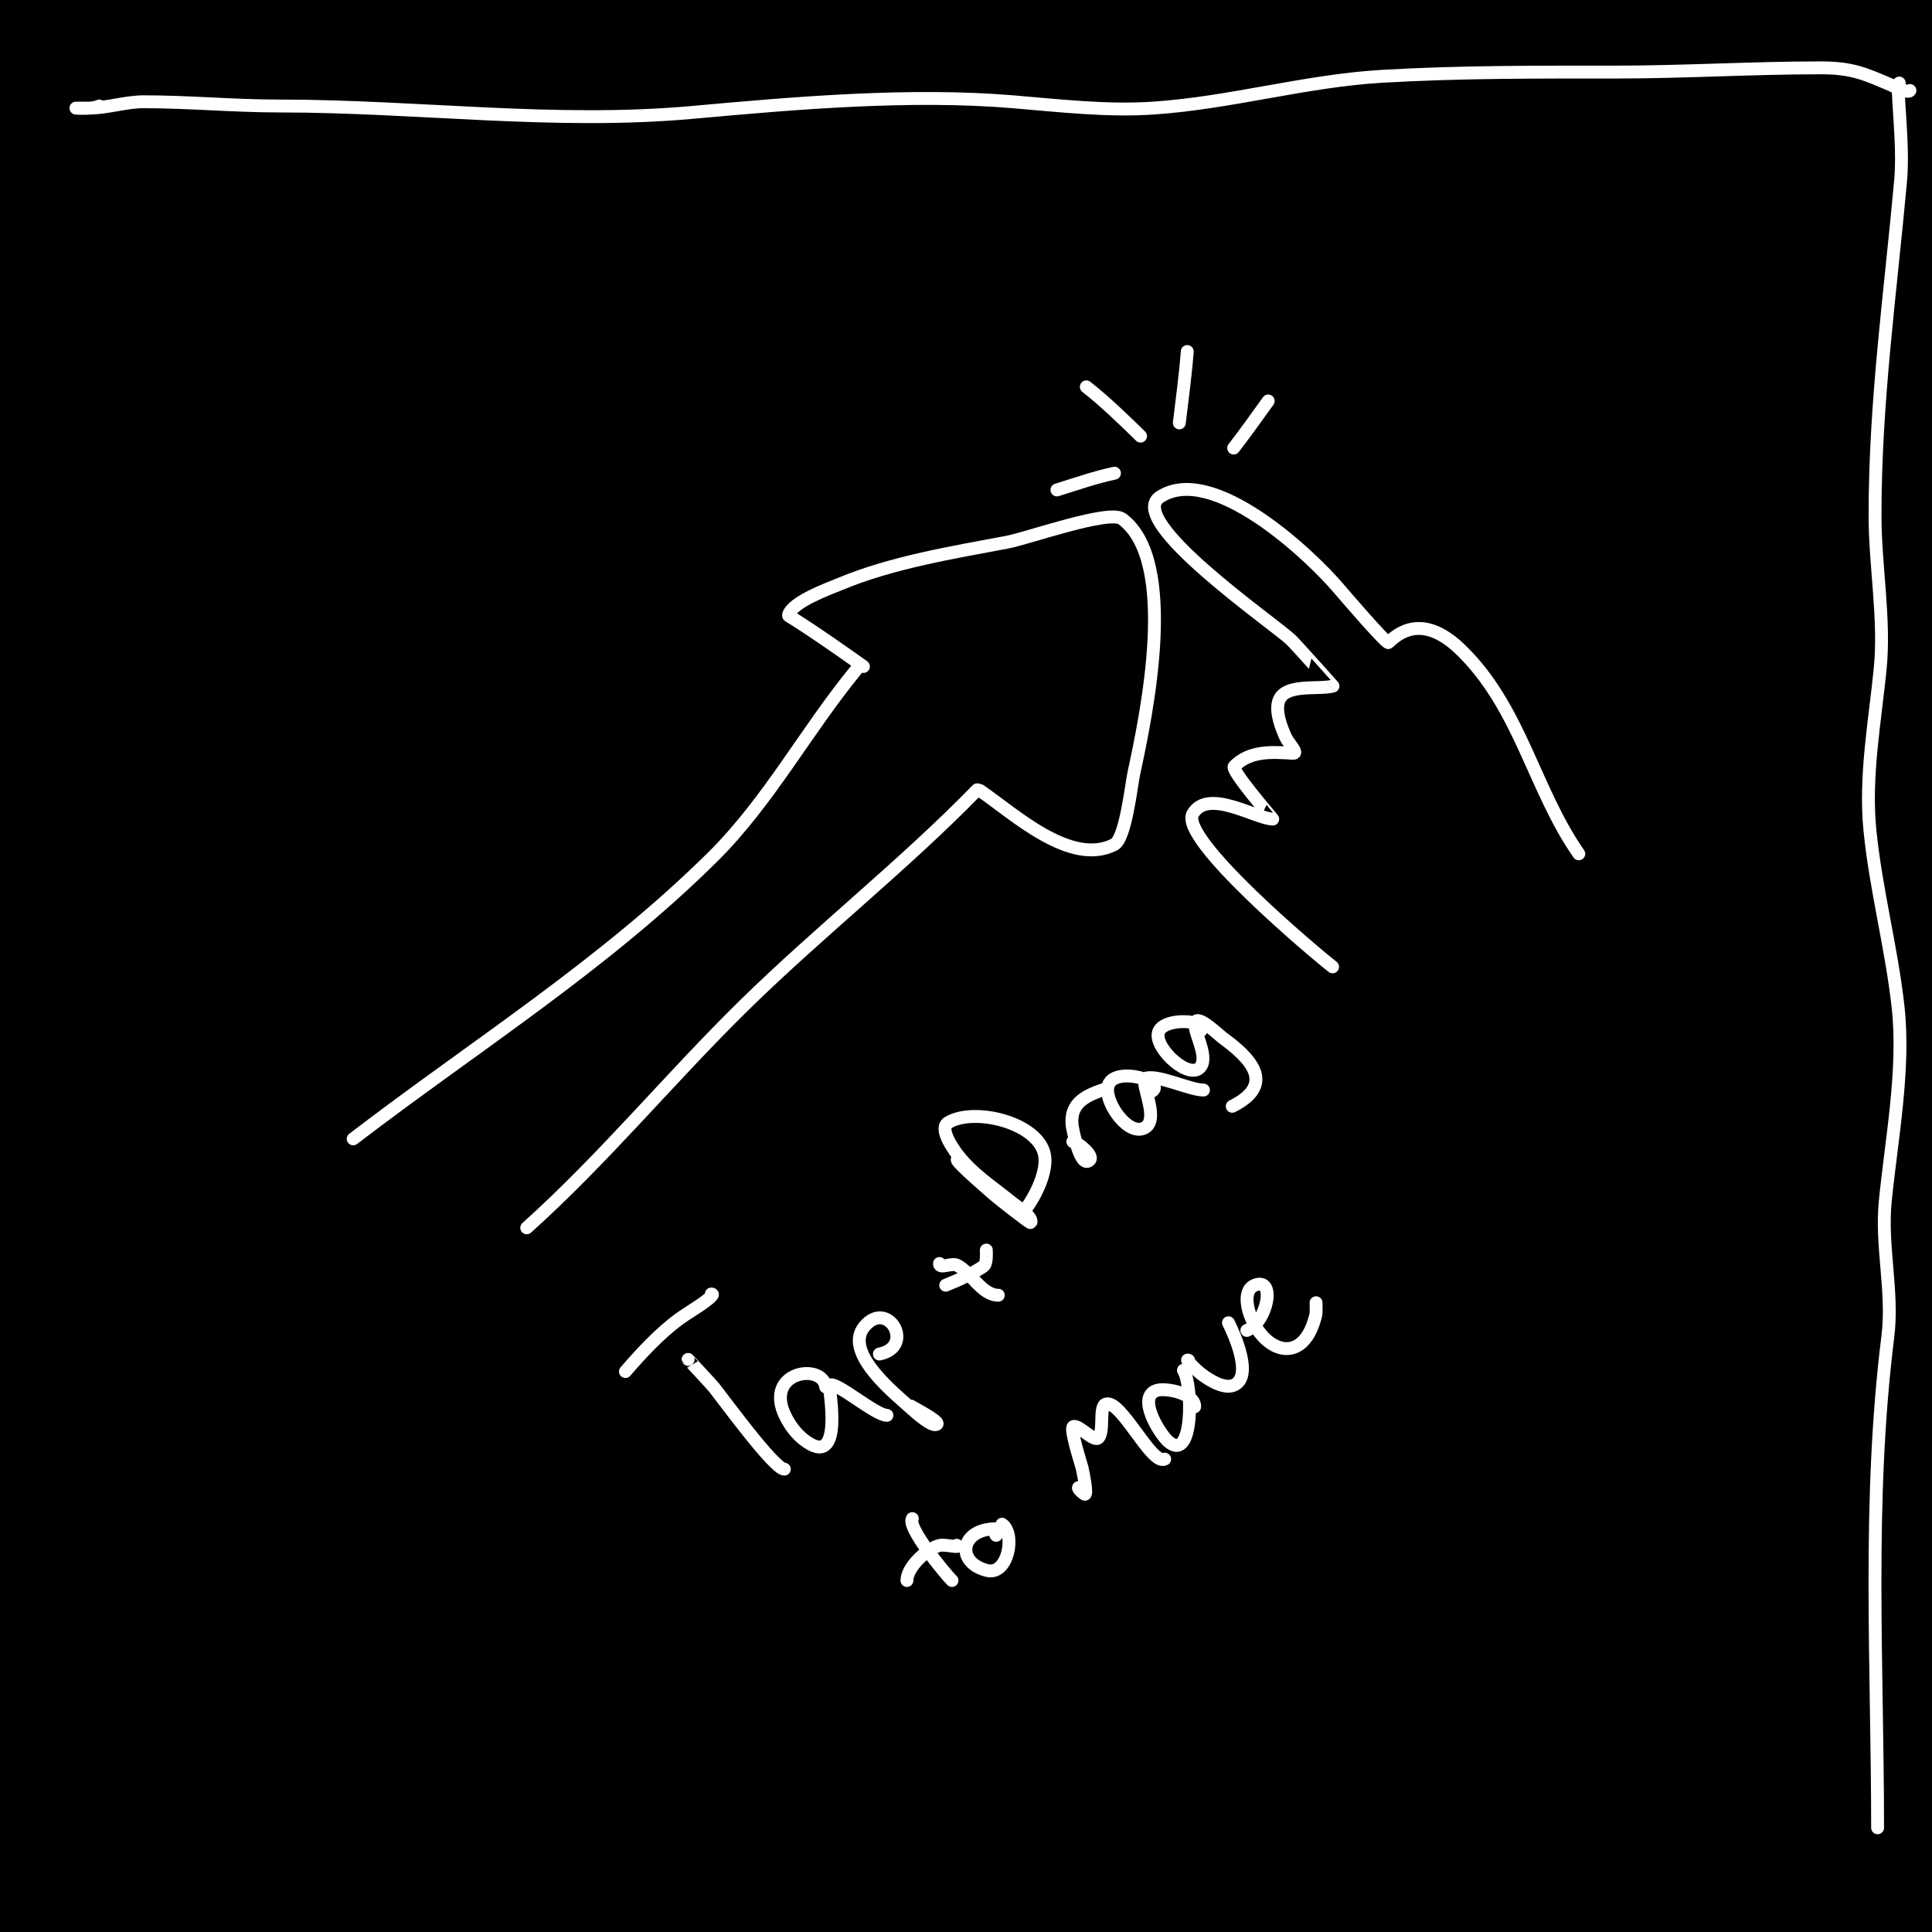
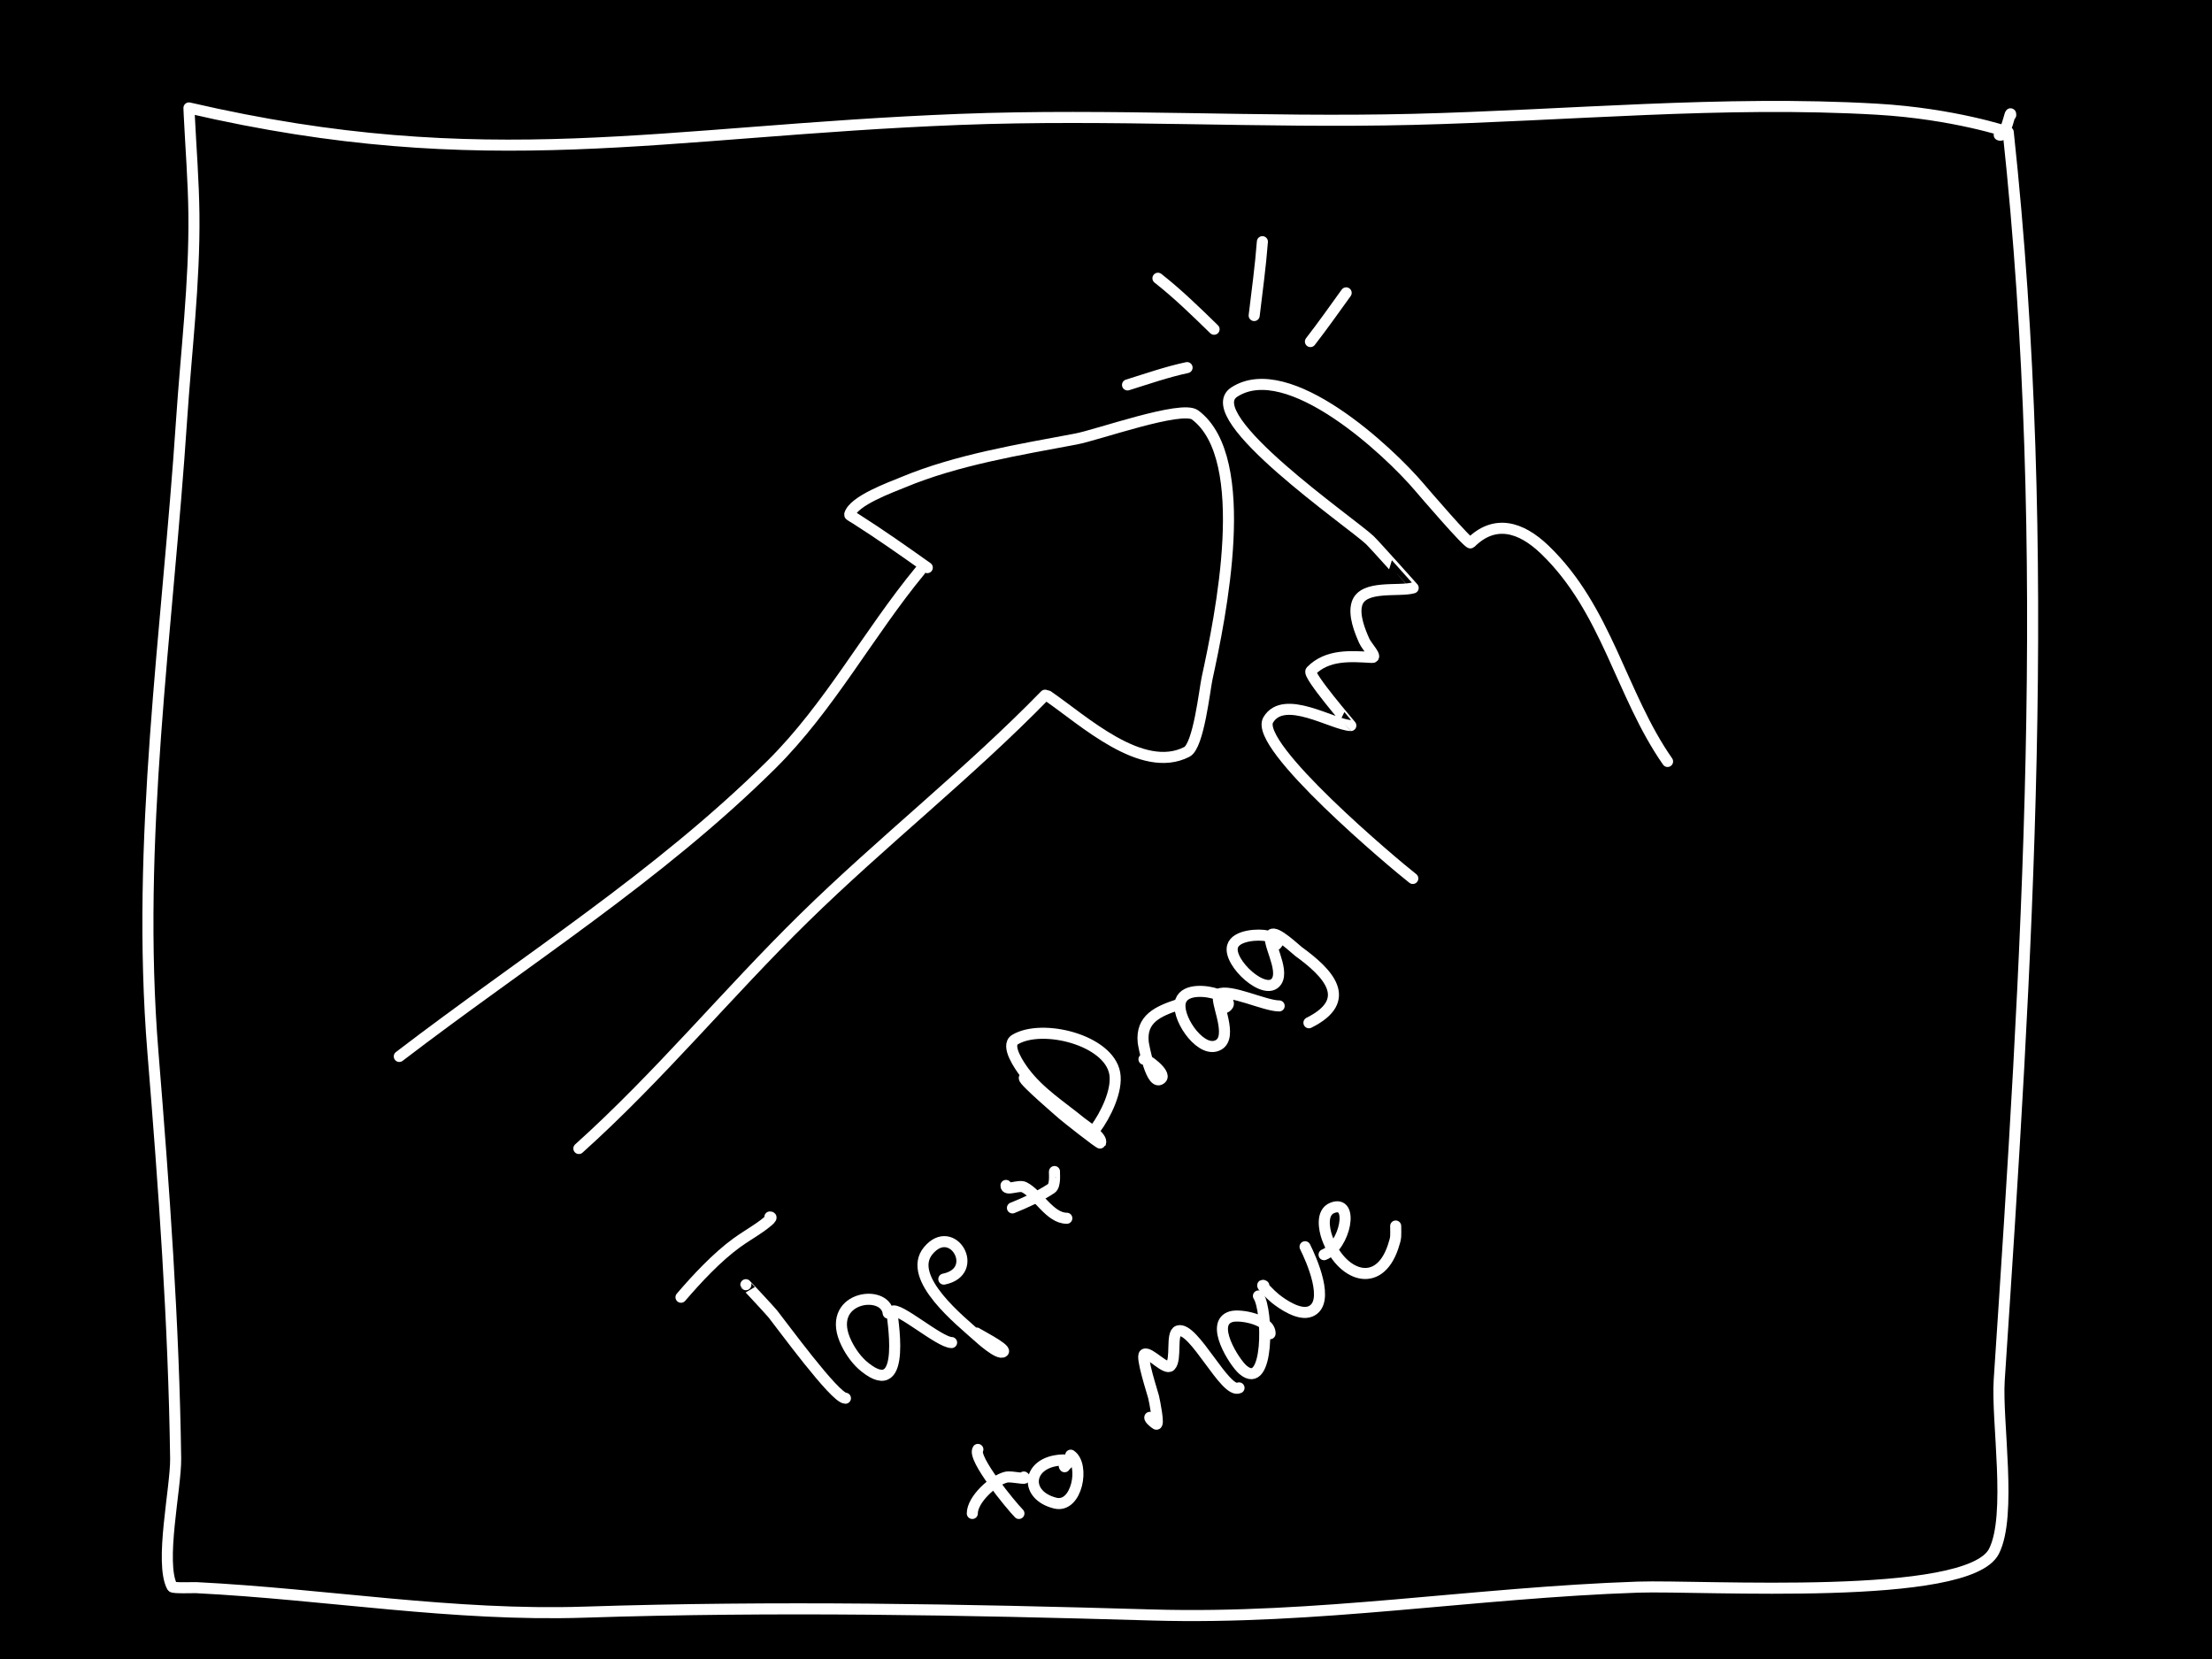
- <svg xmlns="http://www.w3.org/2000/svg" width="100%" height="100%" viewBox="0 0 600 600" version="1.1" xml:space="preserve" style="fill-rule:evenodd;clip-rule:evenodd;stroke-linecap:round;stroke-linejoin:round;stroke-miterlimit:1.5;">
-   <rect id="movement" x="0" y="0" width="600" height="600" style="fill:none;" />
+ <svg xmlns="http://www.w3.org/2000/svg" width="100%" height="100%" viewBox="0 0 800 600" version="1.1" xml:space="preserve" style="fill-rule:evenodd;clip-rule:evenodd;stroke-linecap:round;stroke-linejoin:round;stroke-miterlimit:1.5;">
+   <rect id="movement" x="0" y="0" width="800" height="600" style="fill:none;" />
  <clipPath id="_clip1">
-     <rect x="0" y="0" width="600" height="600" />
+     <rect x="0" y="0" width="800" height="600" />
  </clipPath>
  <g clip-path="url(#_clip1)">
-     <rect x="0" y="0" width="600" height="600" />
-     <path d="M266.017,207.868C250.426,226.779 238.777,248.866 221.302,266.166C187.286,299.843 147.438,324.782 109.691,353.679" style="fill:none;stroke:#fff;stroke-width:4px;" />
-     <path d="M303.492,245.271C280.694,268.663 254.555,289.196 231.17,312.123C208.107,334.736 187.689,359.647 163.581,381.307" style="fill:none;stroke:#fff;stroke-width:4px;" />
-     <path d="M268.145,206.986C261.09,201.981 254.008,196.984 246.707,192.346C246.532,192.234 244.806,191.243 244.84,191.107C245.903,186.901 257.551,182.758 260.968,181.333C277.006,174.647 295.713,171.596 312.769,168.383C319.291,167.155 344.476,158.147 348.506,161.155C366.066,174.263 356.044,222.078 352.123,240.161C351.36,243.681 349.572,260.483 346.03,262.291C332.518,269.192 314.971,252.778 304.339,245.503" style="fill:none;stroke:#fff;stroke-width:4px;" />
-     <path d="M413.852,300.264C408.287,295.944 365.911,260.333 370.471,252.68C375.198,244.744 389.822,254.18 395.254,254.376C395.331,254.379 382.148,239.167 383.294,238.001C388.234,232.975 395.2,233.569 401.583,233.933C403.386,234.036 400.049,230.662 399.308,229.014C397.934,225.959 396.007,221.139 397.117,217.733C398.959,212.08 409.709,214.286 413.965,213.065C413.973,213.062 402.337,200.038 400.945,198.716C395.562,193.603 349.051,161.569 360.279,154.299C376.488,143.804 406.609,172 415.754,182.76C417.035,184.267 430.641,200.118 431.205,199.557C438.332,192.461 446.17,194.603 453.429,201.572C472.143,219.535 476.274,245.044 490.309,265.155" style="fill:none;stroke:#fff;stroke-width:4px;" />
-     <path d="M366.249,131.331C367.128,123.947 368.15,116.583 368.712,109.165" style="fill:none;stroke:#fff;stroke-width:4px;" />
-     <path d="M354.215,135.442C348.78,130.145 343.344,124.83 337.369,120.139" style="fill:none;stroke:#fff;stroke-width:4px;" />
-     <path d="M346.109,146.957C340.067,148.24 334.135,150.318 328.239,152.153" style="fill:none;stroke:#fff;stroke-width:4px;" />
-     <path d="M383.127,139.144C386.825,134.37 390.328,129.427 393.854,124.524" style="fill:none;stroke:#fff;stroke-width:4px;" />
-     <path d="M213.698,422.183C213.679,422.124 220.953,429.915 221.819,430.997C224.44,434.274 240.457,456.253 243.578,456.253" style="fill:none;stroke:#fff;stroke-width:4px;" />
-     <path d="M220.904,401.86C222.336,401.813 219.107,404.142 217.934,404.964C215.641,406.569 213.203,407.98 210.939,409.626C204.992,413.952 198.981,420.405 194.231,425.946" style="fill:none;stroke:#fff;stroke-width:4px;" />
-     <path d="M256.413,430.717C255.535,423.1 236.909,425.819 243.967,439.934C245.266,442.532 247.117,445.096 249.407,446.928C262.582,457.468 257.247,430.54 257.566,430.22C259.243,428.543 271.783,439.545 275.44,439.545" style="fill:none;stroke:#fff;stroke-width:4px;" />
-     <path d="M282.96,436.69C282.88,436.769 291.878,441.37 290.982,442.265C289.722,443.526 283.903,438.231 283.211,437.603C278.526,433.343 261.642,420.123 268.446,411.958C275.712,403.239 284.4,418.248 273.109,420.506" style="fill:none;stroke:#fff;stroke-width:4px;" />
-     <path d="M291.766,392.396C291.673,394.213 295.572,392.105 297.199,392.918C301.508,395.073 304.903,402.244 310.022,402.244" style="fill:none;stroke:#fff;stroke-width:4px;" />
-     <path d="M306.321,388.222C306.203,388.244 306.778,392.361 305.359,393.307C301.911,395.606 297.538,397.601 293.702,399.135" style="fill:none;stroke:#fff;stroke-width:4px;" />
-     <path d="M297.26,360.136C296.922,360.937 308.216,370.573 308.856,371.159C309.32,371.584 319.953,380.05 320.124,379.708C320.996,377.965 315.266,374.284 314.296,373.491C308.363,368.637 301.898,364.602 297.199,358.337C296.042,356.793 291.484,350.42 294.479,348.623C302.616,343.741 322.574,348.689 324.398,358.725C325.338,363.893 321.564,371.442 318.57,375.433" style="fill:none;stroke:#fff;stroke-width:4px;" />
-     <path d="M333.179,354.529C333.812,354.214 339.941,358.725 338.386,360.28C335.439,363.228 333.033,350.263 332.947,349.4C332.243,342.362 337.43,340.134 343.438,338.132" style="fill:none;stroke:#fff;stroke-width:4px;" />
-     <path d="M357.418,338.736C357.445,339.344 358.106,338.618 358.203,338.52C359.585,337.138 356.085,335.395 355.094,335.023C352.283,333.969 345.614,333.182 344.215,336.966C342.565,341.428 349.538,352.042 354.706,350.566C360.145,349.012 355.483,339.279 355.483,336.189C355.483,335.8 355.135,335.197 355.483,335.023C358.93,333.3 369.389,338.52 373.745,338.52" style="fill:none;stroke:#fff;stroke-width:4px;" />
-     <path d="M372.299,320.47C371.998,320.964 373.704,319.556 373.357,319.092C372.622,318.113 371.386,317.823 370.248,317.538C367.665,316.892 360.73,317.243 359.757,320.647C358.348,325.577 369.75,335.965 372.968,331.138C375.431,327.444 369.679,318.885 371.414,317.15C372.744,315.82 378.666,321.541 379.574,322.201C388.238,328.502 396.449,336.688 382.682,343.572" style="fill:none;stroke:#fff;stroke-width:4px;" />
-     <path d="M283.328,471.62C281.591,474.232 293.354,488.544 295.645,490.835" style="fill:none;stroke:#fff;stroke-width:4px;" />
-     <path d="M297.118,479.897C298.571,480.937 293.493,479.522 291.76,479.955C287.918,480.916 281.657,486.639 281.657,490.835" style="fill:none;stroke:#fff;stroke-width:4px;" />
-     <path d="M309.365,476.812C308.775,476.984 310.685,475.843 310.41,475.293C310.013,474.499 307.966,474.821 307.302,474.904C298.046,476.061 297.276,485.414 306.525,487.727C313.094,489.369 315.498,476.223 311.187,473.35" style="fill:none;stroke:#fff;stroke-width:4px;" />
-     <path d="M334.935,461.998C334.704,462.425 336.477,463.847 336.832,464.025C337.837,464.527 336.387,457.304 336.055,455.865C335.809,454.8 332.141,443.639 333.335,443.042C334.867,442.276 339.708,447.938 341.106,446.539C343.04,444.606 341.199,436.794 343.438,436.048C348.094,434.496 357.619,455.186 361.7,453.145" style="fill:none;stroke:#fff;stroke-width:4px;" />
-     <path d="M369.566,436.532C369.333,436.298 371.025,437.281 371.025,436.826C371.025,432.647 362.105,430.992 359.369,431.774C352.765,433.661 360.273,445.483 362.866,447.705C370.819,454.523 370.414,429.887 367.528,425.557" style="fill:none;stroke:#fff;stroke-width:4px;" />
-     <path d="M369.156,422.489C367.653,421.66 371.239,425.262 372.58,426.334C374.856,428.156 379.836,431.514 383.071,430.22C389.357,427.706 383.292,414.344 381.516,410.792" style="fill:none;stroke:#fff;stroke-width:4px;" />
-     <path d="M387.222,413.173C393.608,410.587 396.355,396.464 389.676,399.135C386.281,400.494 387.228,405.568 388.122,408.072C392.182,419.44 403.555,423.941 407.938,410.792C408.967,407.707 408.715,407.754 408.715,404.575" style="fill:none;stroke:#fff;stroke-width:4px;" />
-     <path d="M589.822,25.786C588.664,26.178 591.339,44.149 590.253,56.093C587.054,91.286 582.31,124.635 582.31,160.15C582.31,175.861 585.453,192.265 583.898,207.809C582.264,224.153 579.064,241.278 580.721,257.852C582.554,276.187 587.424,294.35 589.459,312.66C591.612,332.046 587.41,353.795 585.487,373.029C584.087,387.032 588.026,401.169 586.281,415.128C579.888,466.274 583.104,517.537 583.104,567.638" style="fill:none;stroke:#fff;stroke-width:4px;" />
-     <path d="M593.151,28.111C592.657,29.178 587.766,26.607 587.133,26.336C578.864,22.792 575.021,21.069 565.407,21.069C544.244,21.069 522.938,22.386 501.546,22.386C477.351,22.386 453.236,22.285 429.127,23.703C405.322,25.103 382.144,31.97 358.024,33.578C343.668,34.535 328.79,32.788 314.572,31.603C282.57,28.936 247.028,31.998 215.159,34.895C172.306,38.791 129.765,32.92 86.779,32.92C72.581,32.92 58.745,31.603 44.644,31.603C38.857,31.603 33.332,33.578 27.526,33.578L23.576,33.578C23.576,33.578 28.65,34.004 30.818,32.92" style="fill:none;stroke:#fff;stroke-width:4px;" />
+     <rect x="0" y="0" width="800" height="600" />
+     <path d="M332.801,206.355C314.012,229.145 299.973,255.762 278.915,276.611C237.921,317.195 189.9,347.25 144.41,382.074" style="fill:none;stroke:#fff;stroke-width:4px;" />
+     <path d="M377.963,251.43C350.489,279.619 318.988,304.364 290.807,331.994C263.013,359.245 238.407,389.265 209.354,415.369" style="fill:none;stroke:#fff;stroke-width:4px;" />
+     <path d="M335.366,205.292C326.864,199.261 318.329,193.239 309.53,187.649C309.319,187.515 307.239,186.32 307.281,186.156C308.561,181.087 322.599,176.094 326.716,174.378C346.044,166.32 368.588,162.643 389.142,158.772C397.003,157.291 427.353,146.436 432.21,150.061C453.371,165.857 441.294,223.48 436.569,245.271C435.649,249.514 433.494,269.762 429.226,271.941C412.942,280.257 391.795,260.477 378.983,251.71" style="fill:none;stroke:#fff;stroke-width:4px;" />
+     <path d="M510.958,317.703C504.253,312.496 453.185,269.582 458.679,260.358C464.376,250.794 481.999,262.167 488.546,262.403C488.639,262.406 472.751,244.074 474.133,242.668C480.086,236.612 488.481,237.328 496.173,237.767C498.346,237.891 494.324,233.824 493.431,231.838C491.775,228.157 489.453,222.348 490.791,218.244C493.011,211.431 505.965,214.09 511.094,212.618C511.104,212.615 497.082,196.919 495.404,195.326C488.917,189.164 432.866,150.56 446.397,141.798C465.931,129.15 502.23,163.13 513.251,176.097C514.794,177.913 531.191,197.015 531.87,196.339C540.459,187.788 549.905,190.369 558.654,198.767C581.205,220.416 586.184,251.156 603.098,275.392" style="fill:none;stroke:#fff;stroke-width:4px;" />
+     <path d="M453.591,114.12C454.651,105.221 455.882,96.346 456.56,87.407" style="fill:none;stroke:#fff;stroke-width:4px;" />
+     <path d="M439.09,119.074C432.54,112.69 425.988,106.285 418.788,100.632" style="fill:none;stroke:#fff;stroke-width:4px;" />
+     <path d="M429.321,132.951C422.039,134.497 414.89,137.001 407.786,139.213" style="fill:none;stroke:#fff;stroke-width:4px;" />
+     <path d="M473.932,123.535C478.388,117.782 482.609,111.825 486.859,105.917" style="fill:none;stroke:#fff;stroke-width:4px;" />
+     <path d="M269.75,464.628C269.728,464.558 278.494,473.946 279.538,475.25C282.696,479.199 301.999,505.687 305.76,505.687" style="fill:none;stroke:#fff;stroke-width:4px;" />
+     <path d="M278.435,440.137C280.16,440.08 276.269,442.888 274.855,443.877C272.092,445.811 269.154,447.513 266.426,449.496C259.259,454.709 252.015,462.485 246.291,469.163" style="fill:none;stroke:#fff;stroke-width:4px;" />
+     <path d="M321.227,474.913C320.169,465.733 297.723,469.01 306.228,486.02C307.793,489.151 310.024,492.241 312.784,494.449C328.661,507.151 322.232,474.699 322.617,474.314C324.638,472.293 339.749,485.552 344.157,485.552" style="fill:none;stroke:#fff;stroke-width:4px;" />
+     <path d="M353.219,482.112C353.123,482.207 363.966,487.751 362.887,488.83C361.368,490.349 354.355,483.968 353.522,483.211C347.875,478.078 327.528,462.146 335.728,452.306C344.484,441.799 354.954,459.886 341.347,462.608" style="fill:none;stroke:#fff;stroke-width:4px;" />
+     <path d="M363.832,428.731C363.719,430.921 368.418,428.381 370.379,429.361C375.571,431.957 379.663,440.6 385.832,440.6" style="fill:none;stroke:#fff;stroke-width:4px;" />
+     <path d="M381.372,423.702C381.229,423.728 381.923,428.69 380.212,429.83C376.057,432.6 370.787,435.005 366.165,436.854" style="fill:none;stroke:#fff;stroke-width:4px;" />
+     <path d="M370.452,389.855C370.045,390.82 383.656,402.433 384.427,403.139C384.986,403.651 397.8,413.854 398.006,413.441C399.056,411.341 392.151,406.905 390.982,405.949C383.833,400.099 376.042,395.237 370.379,387.687C368.984,385.827 363.492,378.146 367.101,375.98C376.907,370.097 400.958,376.06 403.157,388.155C404.289,394.383 399.741,403.479 396.133,408.29" style="fill:none;stroke:#fff;stroke-width:4px;" />
+     <path d="M413.739,383.098C414.501,382.718 421.887,388.155 420.014,390.028C416.462,393.581 413.563,377.956 413.459,376.917C412.61,368.435 418.861,365.751 426.101,363.337" style="fill:none;stroke:#fff;stroke-width:4px;" />
+     <path d="M442.95,364.065C442.981,364.799 443.778,363.923 443.895,363.806C445.561,362.14 441.343,360.039 440.149,359.591C436.76,358.321 428.724,357.372 427.038,361.933C425.05,367.31 433.454,380.101 439.681,378.322C446.236,376.449 440.617,364.72 440.617,360.996C440.617,360.528 440.199,359.801 440.617,359.591C444.771,357.515 457.376,363.806 462.625,363.806" style="fill:none;stroke:#fff;stroke-width:4px;" />
+     <path d="M460.882,342.053C460.52,342.649 462.576,340.951 462.157,340.393C461.272,339.213 459.782,338.863 458.411,338.52C455.298,337.742 446.94,338.164 445.768,342.266C444.07,348.208 457.811,360.726 461.689,354.909C464.657,350.457 457.725,340.143 459.816,338.052C461.418,336.449 468.555,343.343 469.649,344.139C480.091,351.733 489.986,361.597 473.395,369.893" style="fill:none;stroke:#fff;stroke-width:4px;" />
+     <path d="M353.663,524.205C351.569,527.354 365.745,544.601 368.506,547.362" style="fill:none;stroke:#fff;stroke-width:4px;" />
+     <path d="M370.281,534.181C372.032,535.434 365.912,533.729 363.824,534.251C359.194,535.408 351.649,542.305 351.649,547.362" style="fill:none;stroke:#fff;stroke-width:4px;" />
+     <path d="M385.04,530.462C384.329,530.669 386.631,529.294 386.3,528.632C385.822,527.675 383.354,528.063 382.554,528.163C371.399,529.558 370.472,540.829 381.617,543.616C389.534,545.595 392.431,529.753 387.236,526.29" style="fill:none;stroke:#fff;stroke-width:4px;" />
+     <path d="M415.855,512.609C415.576,513.124 417.713,514.838 418.141,515.052C419.352,515.658 417.605,506.953 417.205,505.219C416.908,503.935 412.488,490.486 413.927,489.766C415.773,488.843 421.606,495.666 423.292,493.981C425.622,491.65 423.404,482.237 426.101,481.338C431.713,479.467 443.191,504.4 448.109,501.941" style="fill:none;stroke:#fff;stroke-width:4px;" />
+     <path d="M457.589,481.921C457.308,481.639 459.348,482.823 459.348,482.274C459.348,477.239 448.598,475.245 445.3,476.187C437.342,478.461 446.39,492.707 449.514,495.385C459.1,503.601 458.611,473.912 455.133,468.695" style="fill:none;stroke:#fff;stroke-width:4px;" />
+     <path d="M457.094,464.997C455.284,463.998 459.606,468.339 461.221,469.631C463.964,471.826 469.965,475.873 473.864,474.314C481.439,471.284 474.131,455.182 471.991,450.901" style="fill:none;stroke:#fff;stroke-width:4px;" />
+     <path d="M478.866,453.771C486.562,450.654 489.873,433.634 481.824,436.854C477.732,438.49 478.873,444.606 479.951,447.623C484.844,461.323 498.55,466.747 503.832,450.901C505.071,447.183 504.768,447.24 504.768,443.409" style="fill:none;stroke:#fff;stroke-width:4px;" />
+     <path d="M723.045,48.807C725.464,50.169 727.208,38.82 727.208,41.595" style="fill:none;stroke:#fff;stroke-width:4px;" />
+     <path d="M726.306,47.795C742.679,200.401 733.095,347.455 723.045,499.126C722.063,513.941 727.756,548.12 721.131,561.073C711.755,579.406 615.606,573.215 592.369,574.007C532.903,576.033 476.255,585.817 416.759,584.082C348.055,582.078 280.438,580.815 211.412,583.055C163.759,584.602 118.217,576.58 70.914,574.191C70.019,574.146 62.592,574.449 62.28,573.878C57.606,565.328 63.669,537.986 63.526,527.51C62.86,478.489 59.285,429.476 55.311,380.616C49.055,303.691 60.58,228.708 65.663,152.036C67.309,127.211 70.401,102.568 70.132,77.635C70.002,65.561 69.026,53.515 68.438,41.459C68.436,41.42 68.339,39.038 68.339,39.038C176.067,64.011 239.368,47.374 347.017,43.188C401.548,41.068 456.385,44.517 510.981,43.172C566.587,41.803 623.169,36.263 678.805,39.49C706.653,41.106 726.306,47.795 726.306,47.795Z" style="fill:none;stroke:#fff;stroke-width:4px;" />
  </g>
</svg>
